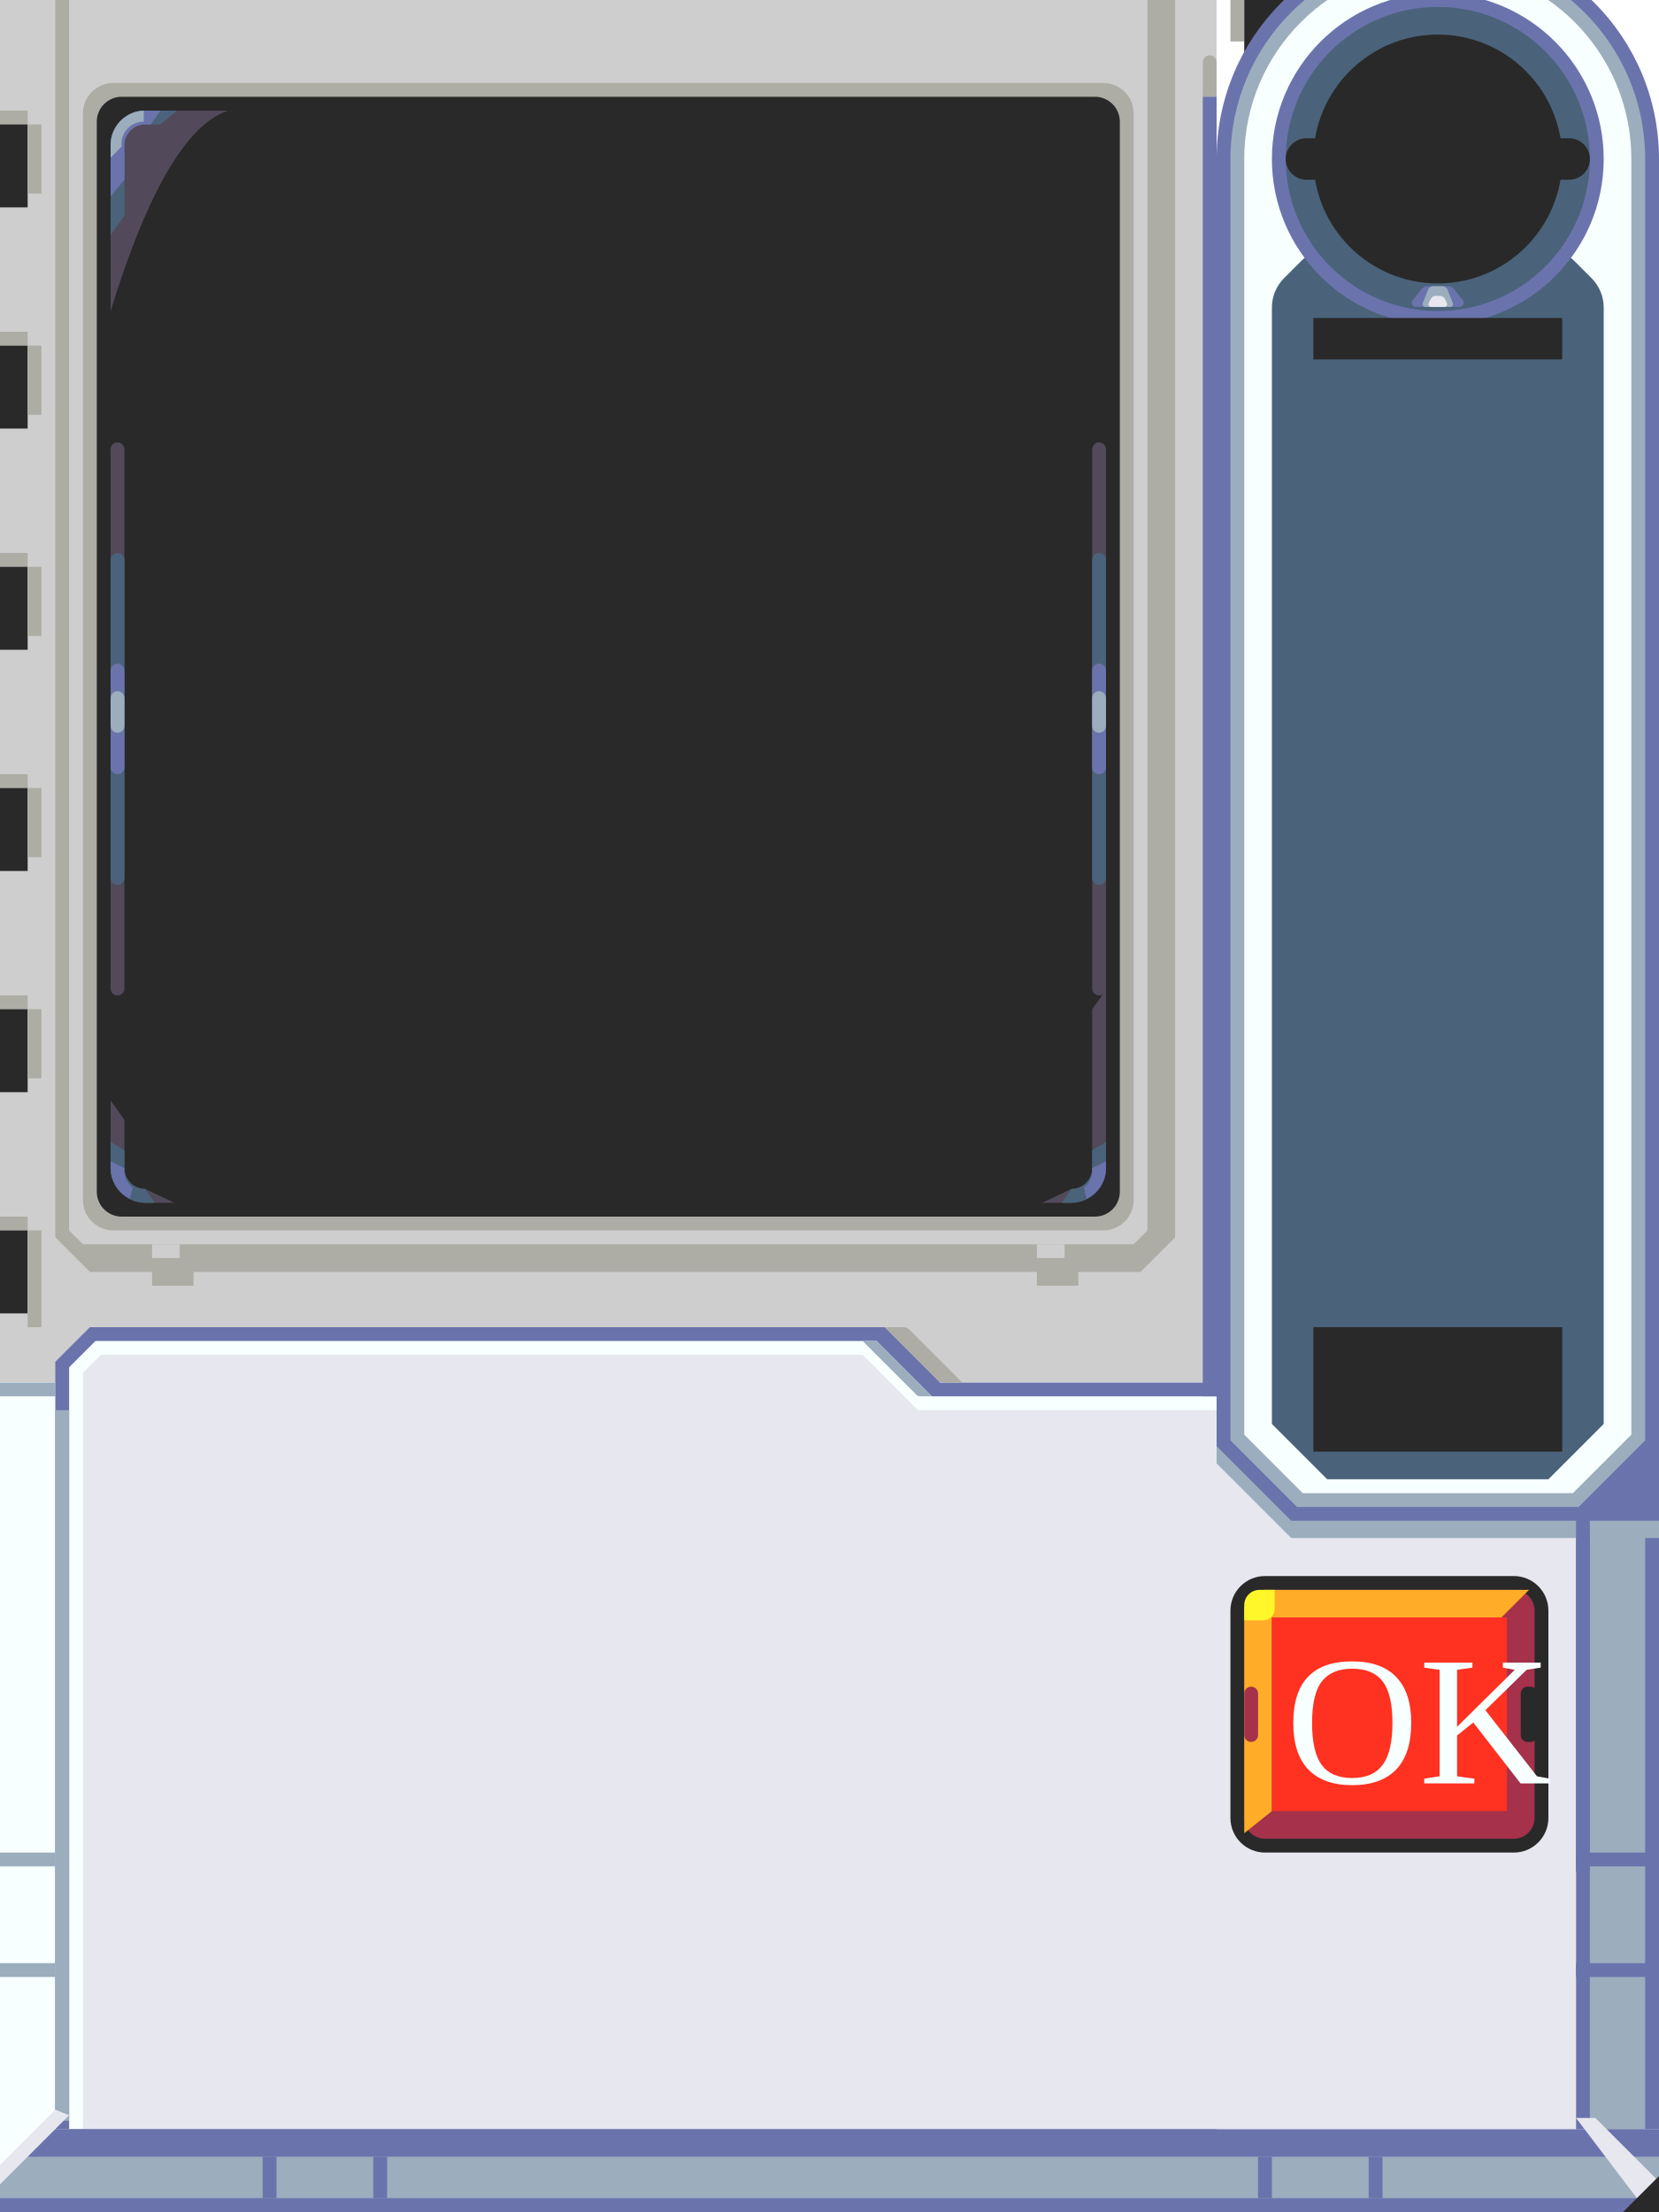
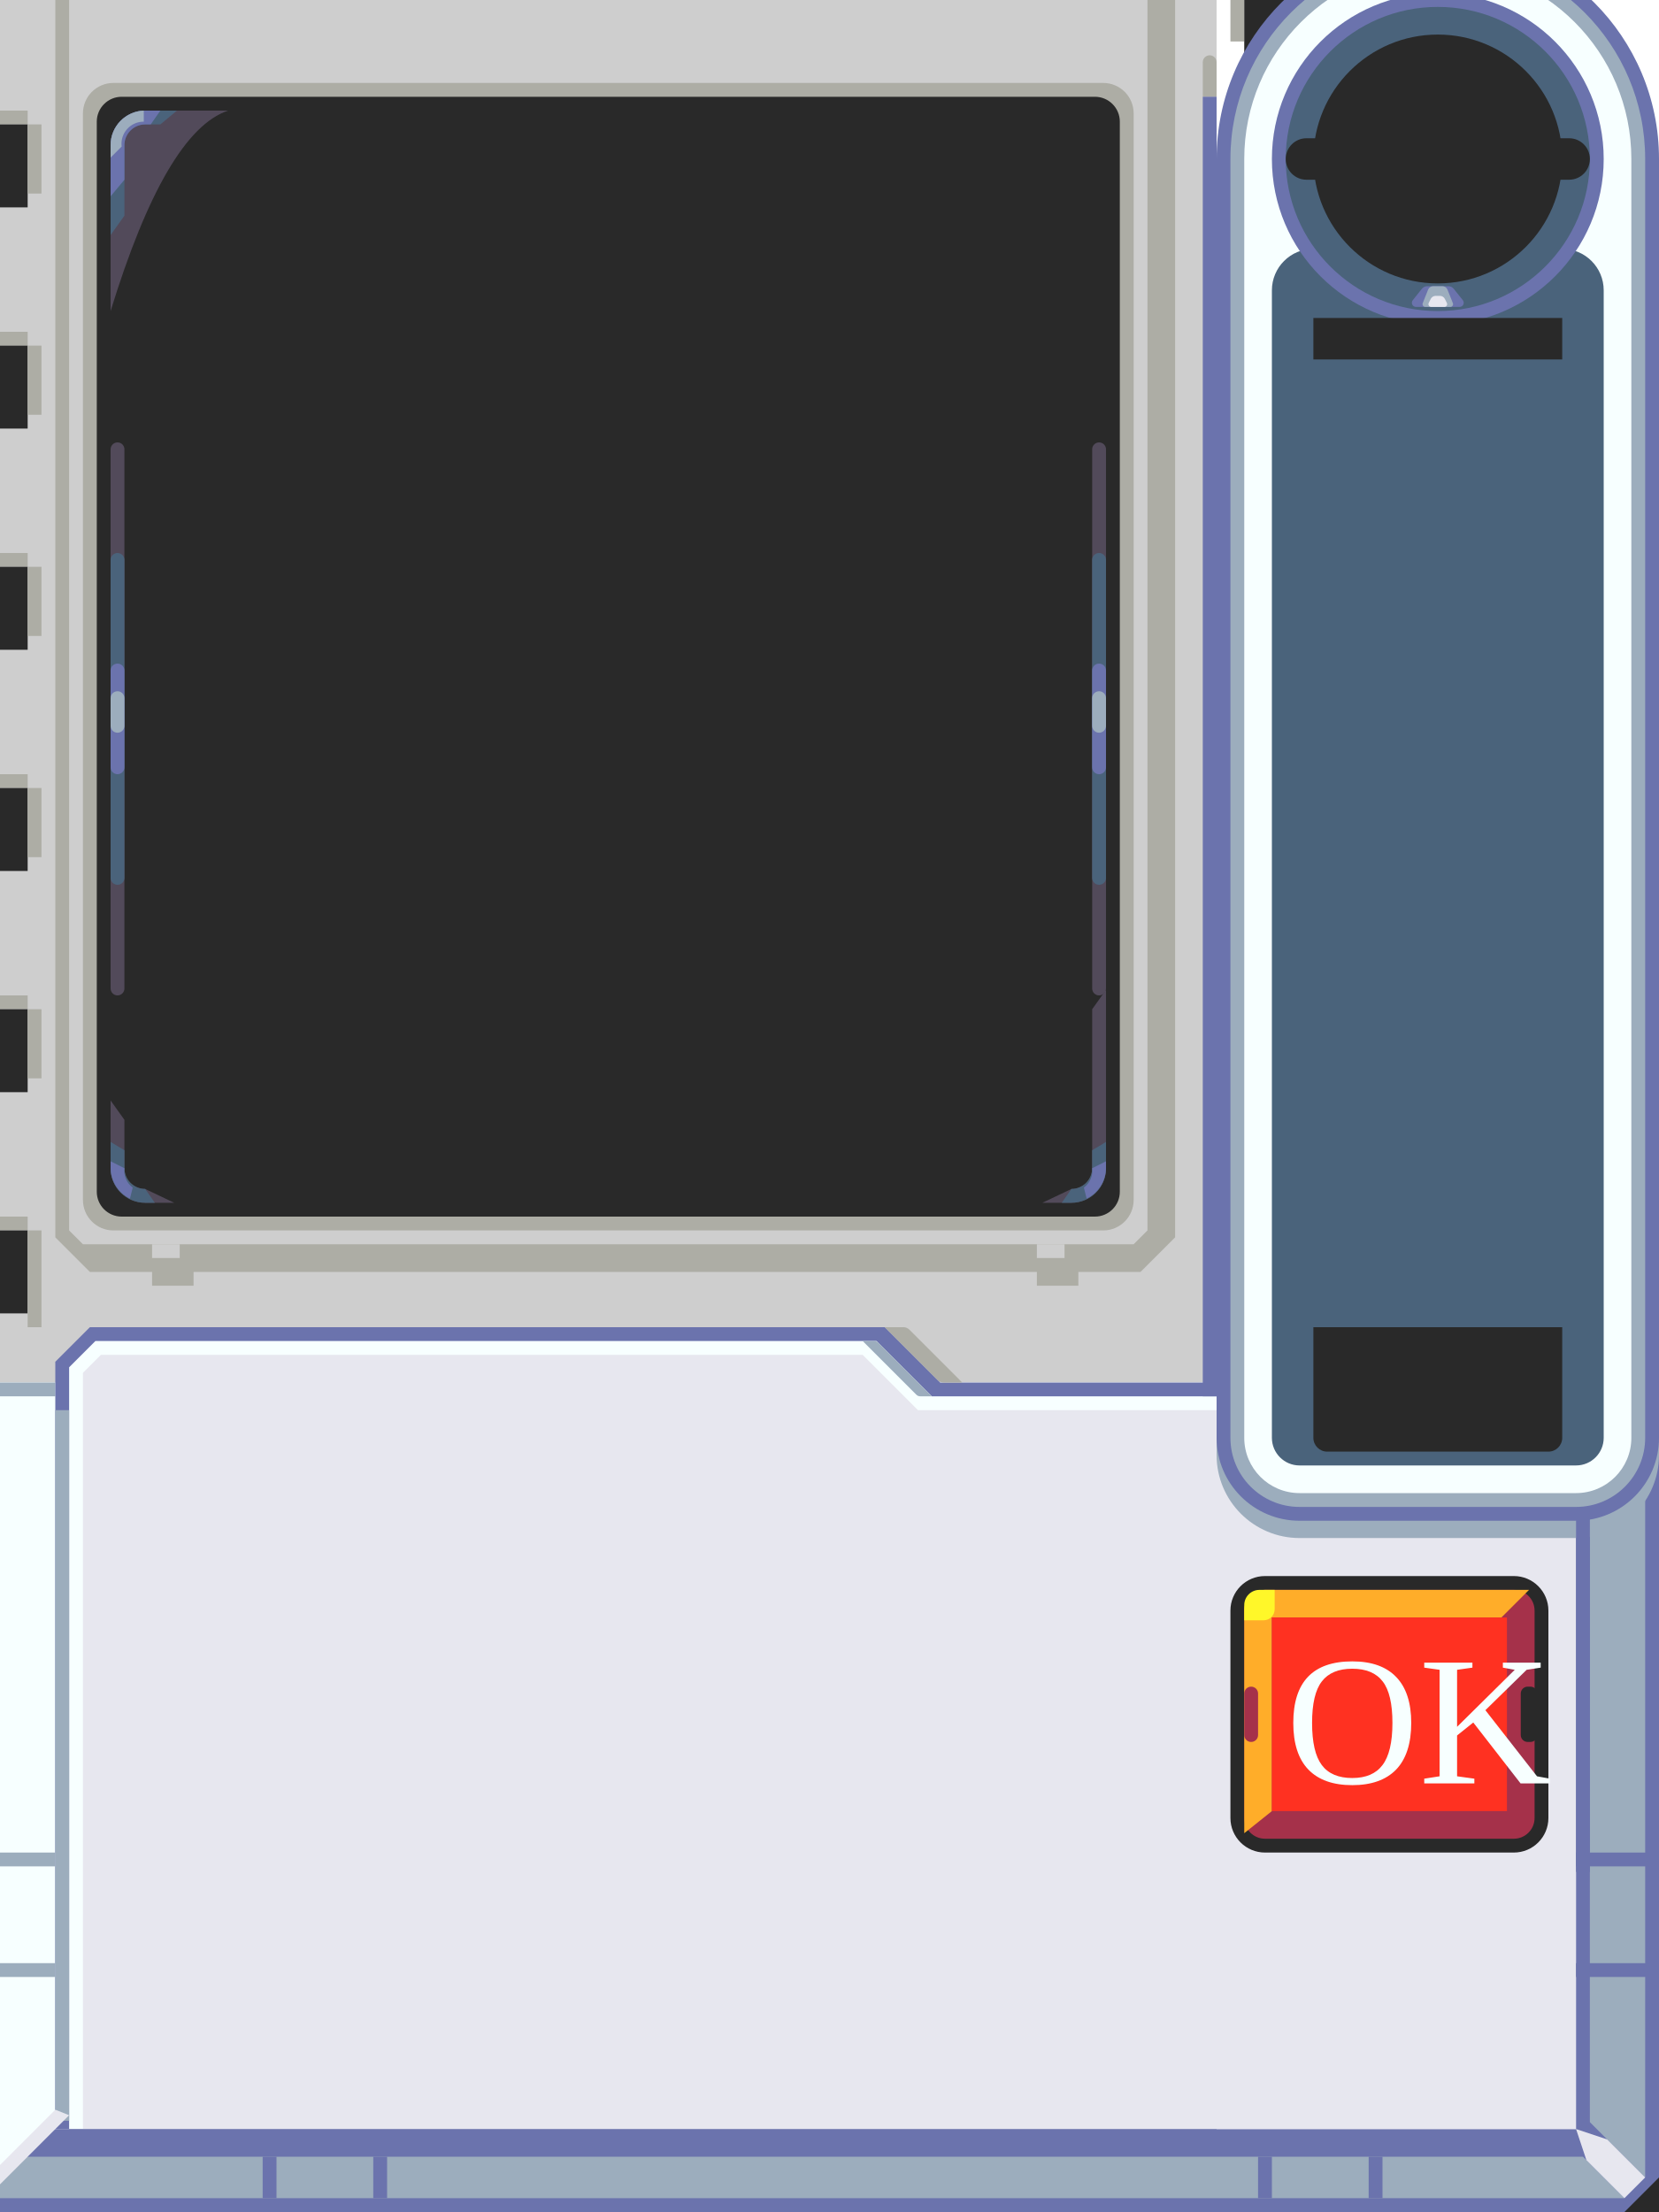
<svg xmlns="http://www.w3.org/2000/svg" width="960" height="1280" viewBox="0 0 120 160">
  <rect x="0" y="0" width="88" height="100" fill="#cecece" data-color="6" data-palette="9" />
  <rect x="0" y="8" width="2" height="1" fill="#adada5" data-color="7" data-palette="9" />
  <rect x="0" y="9" width="2" height="6" fill="#292929" data-color="8" data-palette="9" />
  <rect x="2" y="9" width="1" height="5" fill="#adada5" data-color="7" data-palette="9" />
  <rect x="0" y="24" width="2" height="1" fill="#adada5" data-color="7" data-palette="9" />
  <rect x="0" y="25" width="2" height="6" fill="#292929" data-color="8" data-palette="9" />
  <rect x="2" y="25" width="1" height="5" fill="#adada5" data-color="7" data-palette="9" />
  <rect x="0" y="40" width="2" height="1" fill="#adada5" data-color="7" data-palette="9" />
  <rect x="0" y="41" width="2" height="6" fill="#292929" data-color="8" data-palette="9" />
  <rect x="2" y="41" width="1" height="5" fill="#adada5" data-color="7" data-palette="9" />
  <rect x="0" y="56" width="2" height="1" fill="#adada5" data-color="7" data-palette="9" />
  <rect x="0" y="57" width="2" height="6" fill="#292929" data-color="8" data-palette="9" />
  <rect x="2" y="57" width="1" height="5" fill="#adada5" data-color="7" data-palette="9" />
  <rect x="0" y="72" width="2" height="1" fill="#adada5" data-color="7" data-palette="9" />
  <rect x="0" y="73" width="2" height="6" fill="#292929" data-color="8" data-palette="9" />
  <rect x="2" y="73" width="1" height="5" fill="#adada5" data-color="7" data-palette="9" />
  <rect x="0" y="88" width="2" height="1" fill="#adada5" data-color="7" data-palette="9" />
  <rect x="0" y="89" width="2" height="6" fill="#292929" data-color="8" data-palette="9" />
  <rect x="2" y="89" width="1" height="7" fill="#adada5" data-color="7" data-palette="9" />
  <path d="M4 -1 L85 -1 L85 89.5 L82.5 92 L6.5 92 L4 89.5 Z M5 -1 L83 -1 L83 89 L82 90 L6 90 L5 89 Z" fill-rule="evenodd" fill="#adada5" data-color="7" data-palette="9" />
  <rect x="11" y="90" width="2" height="1" fill="#cecece" data-color="6" data-palette="9" />
  <rect x="11" y="91" width="3" height="2" fill="#adada5" data-color="7" data-palette="9" />
  <rect x="75" y="90" width="2" height="1" fill="#cecece" data-color="6" data-palette="9" />
  <rect x="75" y="91" width="3" height="2" fill="#adada5" data-color="7" data-palette="9" />
  <path d="M6 8.2 A2.2 2.2 0 0 1 8.2 6 L79.8 6 A2.2 2.2 0 0 1 82 8.2 L82 86.8 A2.2 2.2 0 0 1 79.8 89 L8.2 89 A2.2 2.2 0 0 1 6 86.8 Z" fill-rule="evenodd" fill="#adada5" data-color="7" data-palette="9" />
  <path d="M7 8.8 A1.8 1.8 0 0 1 8.8 7 L79.2 7 A1.8 1.8 0 0 1 81 8.8 L81 86.2 A1.8 1.8 0 0 1 79.2 88 L8.8 88 A1.8 1.8 0 0 1 7 86.2 Z" fill-rule="evenodd" fill="#292929" data-color="8" data-palette="9" />
  <path d="M16.5 8 H10.5 A2.5 2.5 0 0 0 8 10.5 V22.5 Q12 9.5 16.5 8 Z" fill-rule="evenodd" fill="#524a5a" data-color="10" data-palette="9" />
  <path d="M12.8 8 H10.5 A2.5 2.5 0 0 0 8 10.5 V17 L9 15.6 V10.5 A1.5 1.5 0 0 1 10.5 9 H11.6 Z" fill-rule="evenodd" fill="#4a637b" data-color="5" data-palette="9" />
  <path d="M11.6 8 H10.5 A2.5 2.5 0 0 0 8 10.5 V14.2 L9 13 V10.5 A1.5 1.5 0 0 1 10.5 9 H10.9 Z" fill-rule="evenodd" fill="#6b73ad" data-color="4" data-palette="9" />
  <path d="M10.4 8 A2.5 2.5 0 0 0 8 10.5 V11.4 L8.8 10.6 A1.6 1.6 0 0 1 10.4 8.8 Z" fill-rule="evenodd" fill="#9cadbd" data-color="3" data-palette="9" />
  <rect x="8" y="32" width="1" height="40" rx="0.5" fill="#524a5a" data-color="10" data-palette="9" />
  <rect x="8" y="40" width="1" height="24" rx="0.5" fill="#4a637b" data-color="5" data-palette="9" />
  <rect x="8" y="48" width="1" height="8" rx="0.5" fill="#6b73ad" data-color="4" data-palette="9" />
  <rect x="8" y="50" width="1" height="3" rx="0.5" fill="#9cadbd" data-color="3" data-palette="9" />
  <rect x="79" y="32" width="1" height="40" rx="0.5" fill="#524a5a" data-color="10" data-palette="9" />
  <rect x="79" y="40" width="1" height="24" rx="0.5" fill="#4a637b" data-color="5" data-palette="9" />
  <rect x="79" y="48" width="1" height="8" rx="0.5" fill="#6b73ad" data-color="4" data-palette="9" />
  <rect x="79" y="50" width="1" height="3" rx="0.5" fill="#9cadbd" data-color="3" data-palette="9" />
  <path d="M8 79.6 V84.5 A2.5 2.5 0 0 0 10.5 87 H12.6 L10.5 86 A1.5 1.5 0 0 1 9 84.5 V81 Z" fill-rule="evenodd" fill="#524a5a" data-color="10" data-palette="9" />
  <path d="M8 82.6 V84.5 A2.5 2.5 0 0 0 10.5 87 H11.2 L10.5 86 A1.5 1.5 0 0 1 9 84.5 V83.2 Z" fill-rule="evenodd" fill="#4a637b" data-color="5" data-palette="9" />
  <path d="M8 84 V84.5 A2.5 2.5 0 0 0 9.4 86.7 L9.6 85.9 A1.5 1.5 0 0 1 9 84.5 Z" fill-rule="evenodd" fill="#6b73ad" data-color="4" data-palette="9" />
  <path d="M80 71.6 V84.5 A2.5 2.5 0 0 1 77.5 87 H75.4 L77.5 86 A1.5 1.5 0 0 0 79 84.5 V73 Z" fill-rule="evenodd" fill="#524a5a" data-color="10" data-palette="9" />
  <path d="M80 82.6 V84.5 A2.5 2.5 0 0 1 77.5 87 H76.8 L77.5 86 A1.5 1.5 0 0 0 79 84.5 V83.2 Z" fill-rule="evenodd" fill="#4a637b" data-color="5" data-palette="9" />
  <path d="M80 84 V84.5 A2.5 2.5 0 0 1 78.6 86.7 L78.4 85.9 A1.5 1.5 0 0 0 79 84.5 Z" fill-rule="evenodd" fill="#6b73ad" data-color="4" data-palette="9" />
  <rect x="0" y="100" width="88" height="54" fill="#f7ffff" data-color="1" data-palette="9" />
  <rect x="0" y="100" width="4" height="1" fill="#9cadbd" data-color="3" data-palette="9" />
  <path d="M4 154 L4 98.5 L6.5 96 L64 96 L68 100 L88 100 L88 154 Z" fill-rule="evenodd" fill="#6b73ad" data-color="4" data-palette="9" />
  <path d="M64 96 L65.351 96 A0.6 0.6 0 0 1 65.776 96.176 L69.6 100 L68.249 100 A0.6 0.6 0 0 1 67.824 99.824 Z" fill-rule="evenodd" fill="#adada5" data-color="7" data-palette="9" />
  <path d="M5 154 L5 98.9 L6.9 97 L63.4 97 L67.4 101 L88 101 L88 154 Z" fill-rule="evenodd" fill="#f7ffff" data-color="1" data-palette="9" />
  <path d="M62.4 97 L63.234 97 A0.4 0.4 0 0 1 63.517 97.117 L67.4 101 L66.566 101 A0.4 0.4 0 0 1 66.283 100.883 Z" fill-rule="evenodd" fill="#9cadbd" data-color="3" data-palette="9" />
  <path d="M6 154 L6 99.3 L7.3 98 L62.4 98 L66.4 102 L88 102 L88 154 Z" fill-rule="evenodd" fill="#e7e7ef" data-color="2" data-palette="9" />
  <rect x="4" y="102" width="1" height="51.4" fill="#9cadbd" data-color="3" data-palette="9" />
  <rect x="0" y="134" width="4" height="1" fill="#9cadbd" data-color="3" data-palette="9" />
  <rect x="0" y="142" width="4" height="1" fill="#9cadbd" data-color="3" data-palette="9" />
  <rect x="0" y="154" width="120" height="6" fill="#6b73ad" data-color="4" data-palette="9" />
-   <polygon points="0,156 120,156 120,159 0,159" fill="#9cadbd" data-color="3" data-palette="9" />
+   <polygon points="0,156 114.5,156 117.5,159 0,159" fill="#9cadbd" data-color="3" data-palette="9" />
  <rect x="19" y="156" width="1" height="3" fill="#6b73ad" data-color="4" data-palette="9" />
  <rect x="27" y="156" width="1" height="3" fill="#6b73ad" data-color="4" data-palette="9" />
  <rect x="91" y="156" width="1" height="3" fill="#6b73ad" data-color="4" data-palette="9" />
  <rect x="99" y="156" width="1" height="3" fill="#6b73ad" data-color="4" data-palette="9" />
  <polygon points="0,153 4,153 0,157" fill="#f7ffff" data-color="1" data-palette="9" />
  <polygon points="4,152.6 5,153 0,158 -1.4,158" fill="#e7e7ef" data-color="2" data-palette="9" />
  <rect x="88" y="102" width="26" height="52" fill="#e7e7ef" data-color="2" data-palette="9" />
-   <rect x="114" y="100" width="6" height="54" fill="#6b73ad" data-color="4" data-palette="9" />
-   <rect x="115" y="100" width="4" height="54" fill="#9cadbd" data-color="3" data-palette="9" />
+   <polygon points="114,100 120,100 120,160 114,154" fill="#6b73ad" data-color="4" data-palette="9" />
+   <polygon points="115,100 119,100 119,157.5 115,153.5" fill="#9cadbd" data-color="3" data-palette="9" />
  <rect x="114" y="134" width="6" height="1" fill="#6b73ad" data-color="4" data-palette="9" />
  <rect x="114" y="142" width="6" height="1" fill="#6b73ad" data-color="4" data-palette="9" />
-   <polygon points="114,153.2 115.4,153.2 119.8,157.6 119.8,159 118.4,159" fill="#e7e7ef" data-color="2" data-palette="9" />
-   <polygon points="120,157.4 120,160 117.4,160" fill="#292929" data-color="8" data-palette="9" />
+   <polygon points="120,156.5 120,157.5 117.5,160 116.5,160" fill="#6b73ad" data-color="4" data-palette="9" />
+   <polygon points="120,157.5 120,160 117.5,160" fill="#292929" data-color="8" data-palette="9" />
+   <polygon points="114,154 116.25,154.75 119,157.5 117.5,159 114.75,156.25" fill="#e7e7ef" data-color="2" data-palette="9" />
  <rect x="89" y="0" width="1" height="3" fill="#adada5" data-color="7" data-palette="9" />
  <rect x="90" y="0" width="6" height="8" fill="#292929" data-color="8" data-palette="9" />
  <path d="M87 4.5 A0.5 0.5 0 0 1 87.5 4 L87.5 4 A0.5 0.5 0 0 1 88 4.5 L88 7 L87 7 Z" fill-rule="evenodd" fill="#adada5" data-color="7" data-palette="9" />
  <rect x="87" y="7" width="1" height="94" fill="#6b73ad" data-color="4" data-palette="9" />
-   <path d="M88 12.75 A16 16 0 0 1 120 12.75 L120 12.75 L120 111.25 L93.4 111.25 L88 105.85 Z" fill-rule="evenodd" fill="#9cadbd" data-color="3" data-palette="9" />
-   <path d="M88 11.5 A16 16 0 0 1 120 11.5 L120 11.5 L120 110 L93.4 110 L88 104.6 Z" fill-rule="evenodd" fill="#6b73ad" data-color="4" data-palette="9" />
-   <path d="M89 11.5 A15 15 0 0 1 119 11.5 L119 11.5 L119 104.186 L114.186 109 L93.814 109 L89 104.186 Z" fill-rule="evenodd" fill="#9cadbd" data-color="3" data-palette="9" />
-   <path d="M90 11.5 A14 14 0 0 1 118 11.5 L118 11.5 L118 103.772 L113.772 108 L94.228 108 L90 103.772 Z" fill-rule="evenodd" fill="#f7ffff" data-color="1" data-palette="9" />
-   <path d="M92 22.243 A3 3 0 0 1 92.879 20.121 L94.121 18.879 A3 3 0 0 1 96.243 18 L111.757 18 A3 3 0 0 1 113.879 18.879 L115.121 20.121 A3 3 0 0 1 116 22.243 L116 103 L112 107 L96 107 L92 103 Z" fill-rule="evenodd" fill="#4a637b" data-color="5" data-palette="9" />
-   <rect x="95" y="96" width="18" height="9" fill="#292929" data-color="8" data-palette="9" />
+   <path d="M88 12.75 A16 16 0 0 1 120 12.75 V105.25 A6 6 0 0 1 114 111.25 H94 A6 6 0 0 1 88 105.25 Z" fill-rule="evenodd" fill="#9cadbd" data-color="3" data-palette="9" />
+   <path d="M88 11.5 A16 16 0 0 1 120 11.5 V104 A6 6 0 0 1 114 110 H94 A6 6 0 0 1 88 104 Z" fill-rule="evenodd" fill="#6b73ad" data-color="4" data-palette="9" />
+   <path d="M89 11.5 A15 15 0 0 1 119 11.5 V104 A5 5 0 0 1 114 109 H94 A5 5 0 0 1 89 104 Z" fill-rule="evenodd" fill="#9cadbd" data-color="3" data-palette="9" />
+   <path d="M90 11.5 A14 14 0 0 1 118 11.5 V104 A4 4 0 0 1 114 108 H94 A4 4 0 0 1 90 104 Z" fill-rule="evenodd" fill="#f7ffff" data-color="1" data-palette="9" />
+   <path d="M92 21 A3 3 0 0 1 95 18 H113 A3 3 0 0 1 116 21 V104 A2 2 0 0 1 114 106 H94 A2 2 0 0 1 92 104 Z" fill-rule="evenodd" fill="#4a637b" data-color="5" data-palette="9" />
+   <path d="M95 96 H113 V104 A1 1 0 0 1 112 105 H96 A1 1 0 0 1 95 104 Z" fill-rule="evenodd" fill="#292929" data-color="8" data-palette="9" />
  <circle cx="104" cy="11.5" r="12" fill="#6b73ad" data-color="4" data-palette="9" />
  <circle cx="104" cy="11.5" r="11" fill="#4a637b" data-color="5" data-palette="9" />
  <path d="M102.85 20.888 A0.5 0.5 0 0 1 103.24 20.7 L104.76 20.7 A0.5 0.5 0 0 1 105.15 20.888 L105.81 21.713 A0.3 0.3 0 0 1 105.576 22.2 L102.424 22.2 A0.3 0.3 0 0 1 102.19 21.713 Z" fill-rule="evenodd" fill="#6b73ad" data-color="4" data-palette="9" />
  <path d="M103.299 20.951 A0.4 0.4 0 0 1 103.671 20.7 L104.329 20.7 A0.4 0.4 0 0 1 104.701 20.951 L105.09 21.926 A0.2 0.2 0 0 1 104.905 22.2 L103.095 22.2 A0.2 0.2 0 0 1 102.91 21.926 Z" fill-rule="evenodd" fill="#9cadbd" data-color="3" data-palette="9" />
  <path d="M103.489 21.621 A0.4 0.4 0 0 1 103.847 21.4 L104.153 21.4 A0.4 0.4 0 0 1 104.511 21.621 L104.655 21.911 A0.2 0.2 0 0 1 104.476 22.2 L103.524 22.2 A0.2 0.2 0 0 1 103.345 21.911 Z" fill-rule="evenodd" fill="#e7e7ef" data-color="2" data-palette="9" />
  <path d="M93 11.5 A1.5 1.5 0 0 1 94.5 10 L113.5 10 A1.5 1.5 0 0 1 115 11.5 L115 11.5 A1.5 1.5 0 0 1 113.5 13 L94.5 13 A1.5 1.5 0 0 1 93 11.5 Z" fill-rule="evenodd" fill="#292929" data-color="8" data-palette="9" />
  <circle cx="104" cy="11.5" r="9" fill="#292929" data-color="8" data-palette="9" />
  <rect x="95" y="23" width="18" height="3" fill="#292929" data-color="8" data-palette="9" />
  <rect x="114" y="109.4" width="1" height="26" fill="#6b73ad" data-color="4" data-palette="9" />
  <path d="M89 116.5 A2.5 2.5 0 0 1 91.5 114 L109.5 114 A2.5 2.5 0 0 1 112 116.5 L112 131.5 A2.5 2.5 0 0 1 109.5 134 L91.5 134 A2.5 2.5 0 0 1 89 131.5 Z" fill-rule="evenodd" fill="#292929" data-color="8" data-palette="9" />
  <path d="M90 116.5 A1.5 1.5 0 0 1 91.5 115 L109.5 115 A1.5 1.5 0 0 1 111 116.5 L111 131.5 A1.5 1.5 0 0 1 109.5 133 L91.5 133 A1.5 1.5 0 0 1 90 131.5 Z" fill-rule="evenodd" fill="#a5314a" data-color="15" data-palette="9" />
  <path d="M90 116.5 A1.5 1.5 0 0 1 91.5 115 L110.6 115 L108.6 117 L92 117 L92 131 L90 132.6 Z" fill-rule="evenodd" fill="#ffad29" data-color="12" data-palette="9" />
  <path d="M90 116.1 A1.1 1.1 0 0 1 91.1 115 L92.2 115 L92.2 116.4 A0.8 0.8 0 0 1 91.4 117.2 L90 117.2 Z" fill-rule="evenodd" fill="#fff729" data-color="11" data-palette="9" />
  <path d="M90 122.5 A0.5 0.5 0 0 1 90.5 122 L90.5 122 A0.5 0.5 0 0 1 91 122.5 L91 125.5 A0.5 0.5 0 0 1 90.5 126 L90.5 126 A0.5 0.5 0 0 1 90 125.5 Z" fill-rule="evenodd" fill="#a5314a" data-color="15" data-palette="9" />
  <path d="M110 122.5 A0.5 0.5 0 0 1 110.5 122 L110.7 122 A0.5 0.5 0 0 1 111.2 122.5 L111.2 125.5 A0.5 0.5 0 0 1 110.7 126 L110.5 126 A0.5 0.5 0 0 1 110 125.5 Z" fill-rule="evenodd" fill="#292929" data-color="8" data-palette="9" />
  <rect x="92" y="117" width="17" height="14" fill="#ff3121" data-color="14" data-palette="9" />
  <text data-words="window.ok" data-box="93 119 16 10" fill="#f7ffff" data-color="1" data-palette="9" x="93" y="129" font-size="13.333" textLength="16">OK</text>
</svg>
